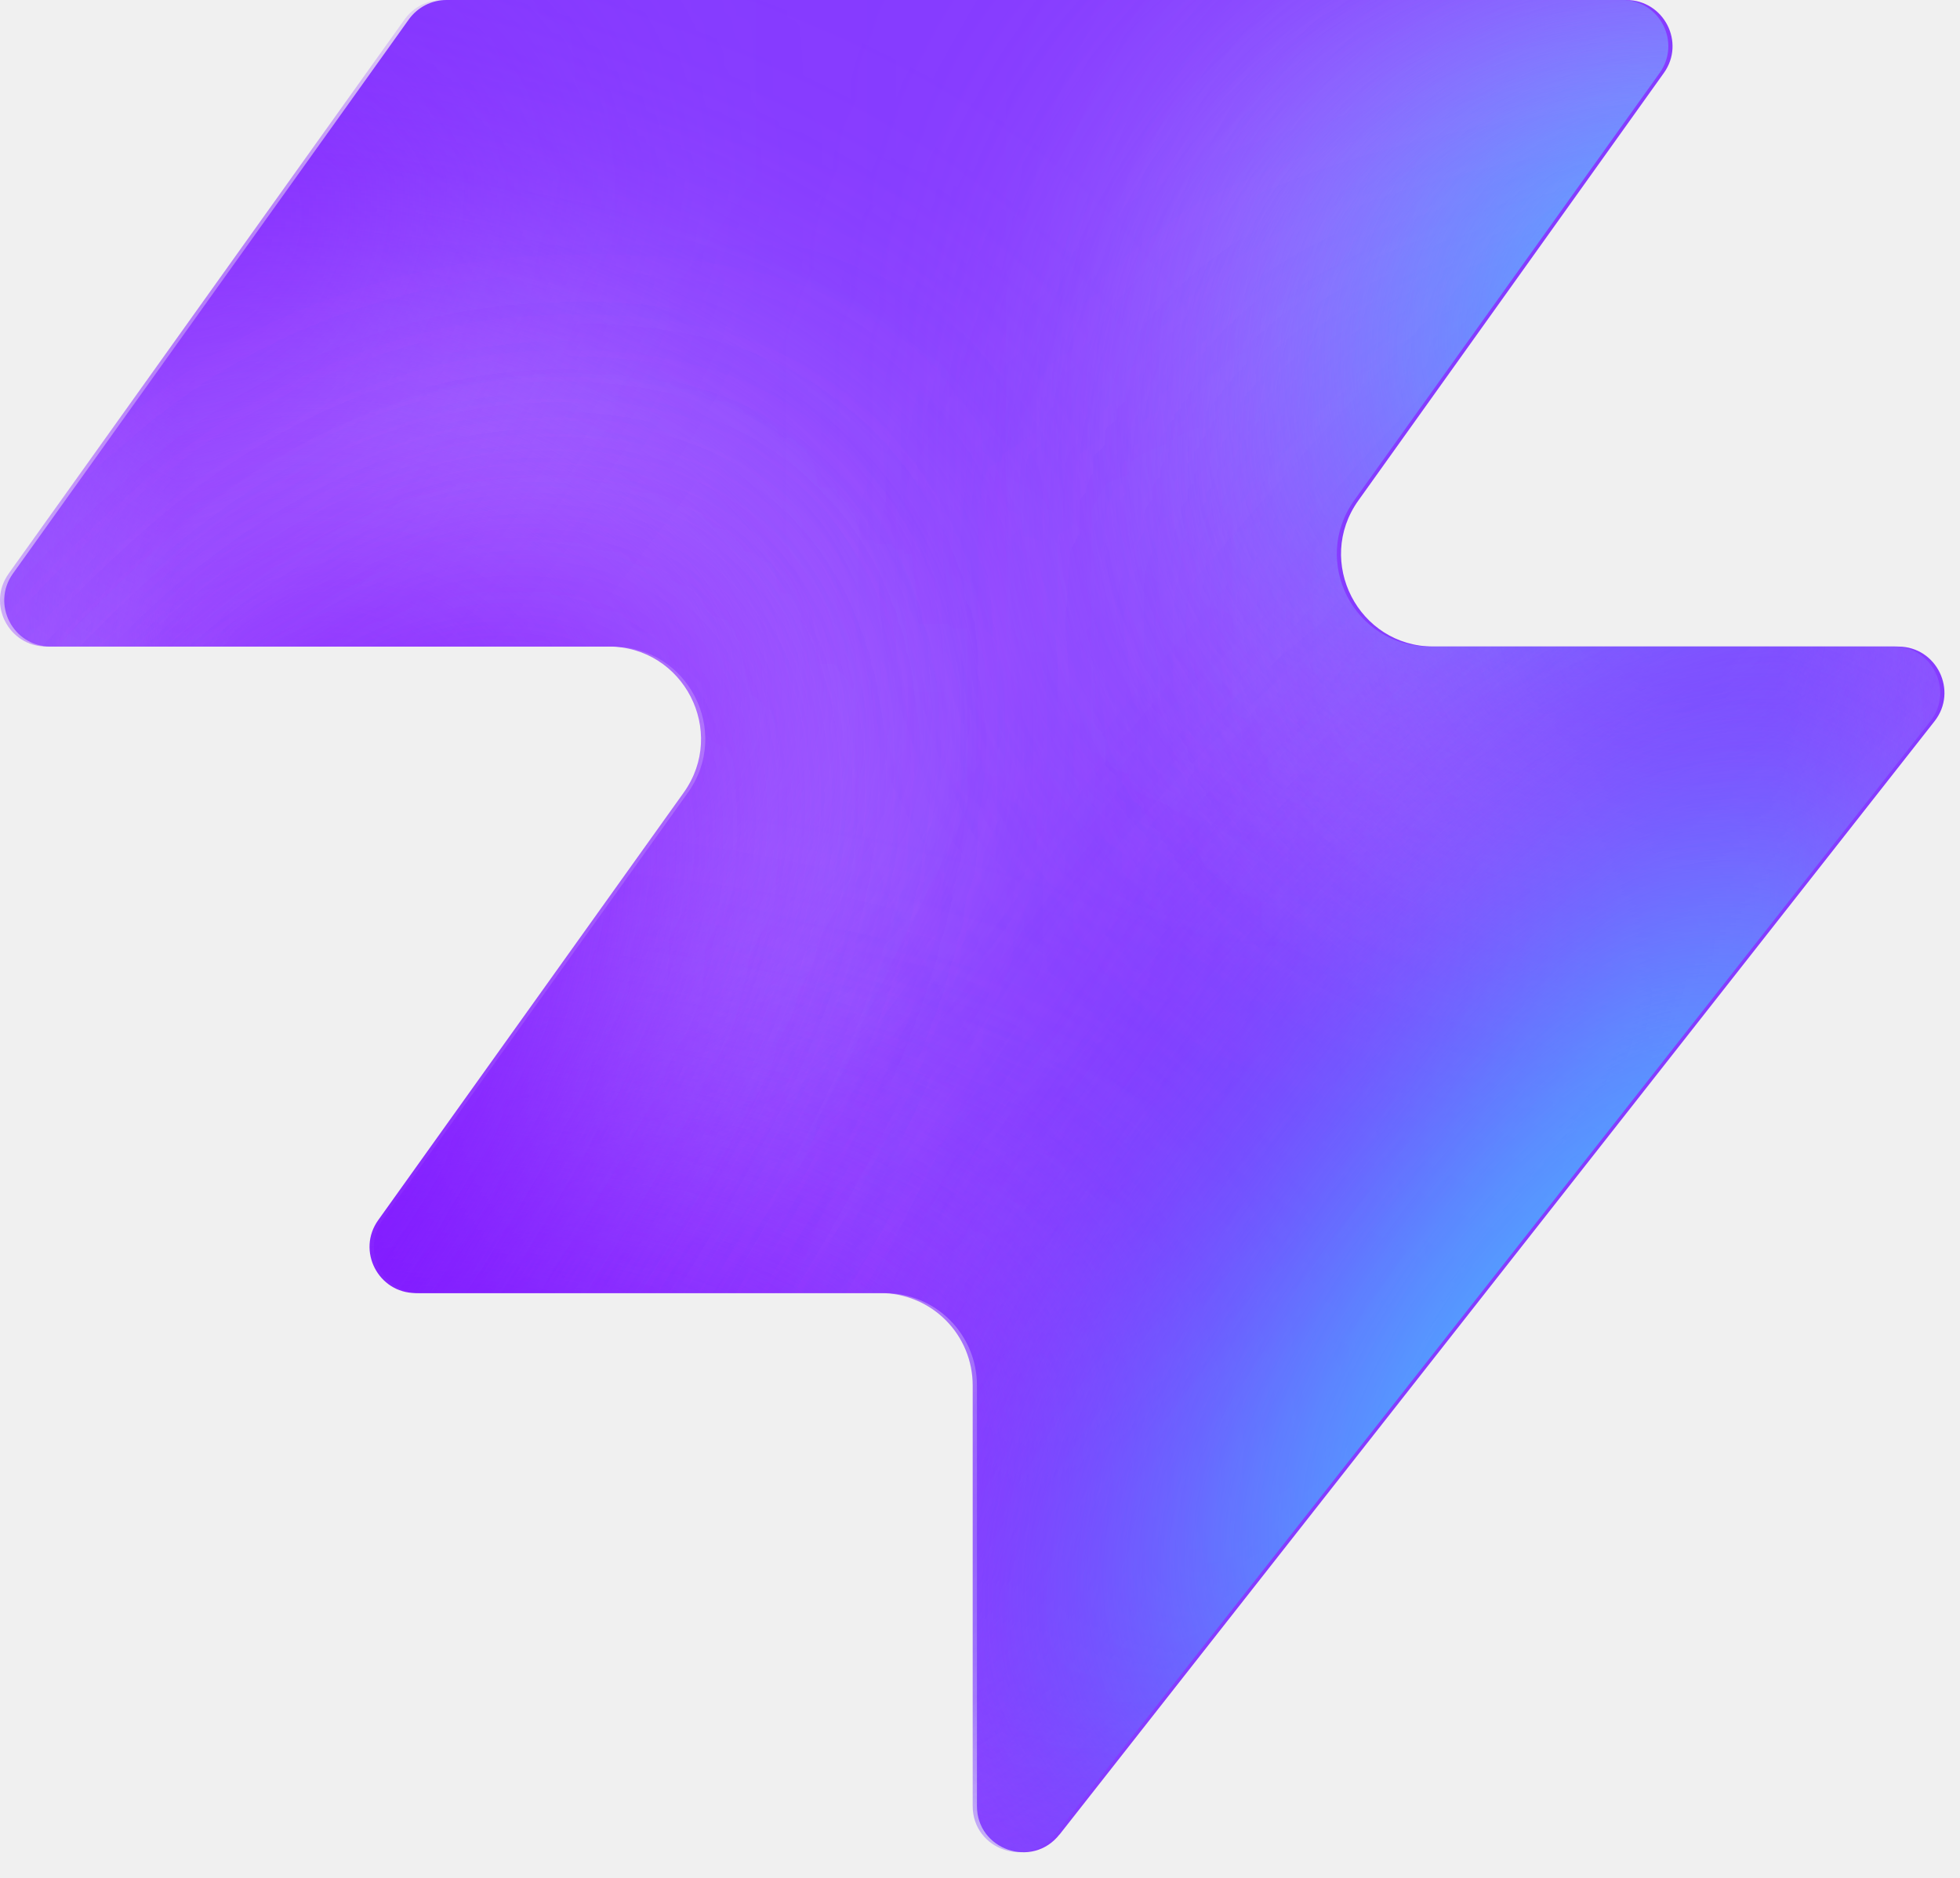
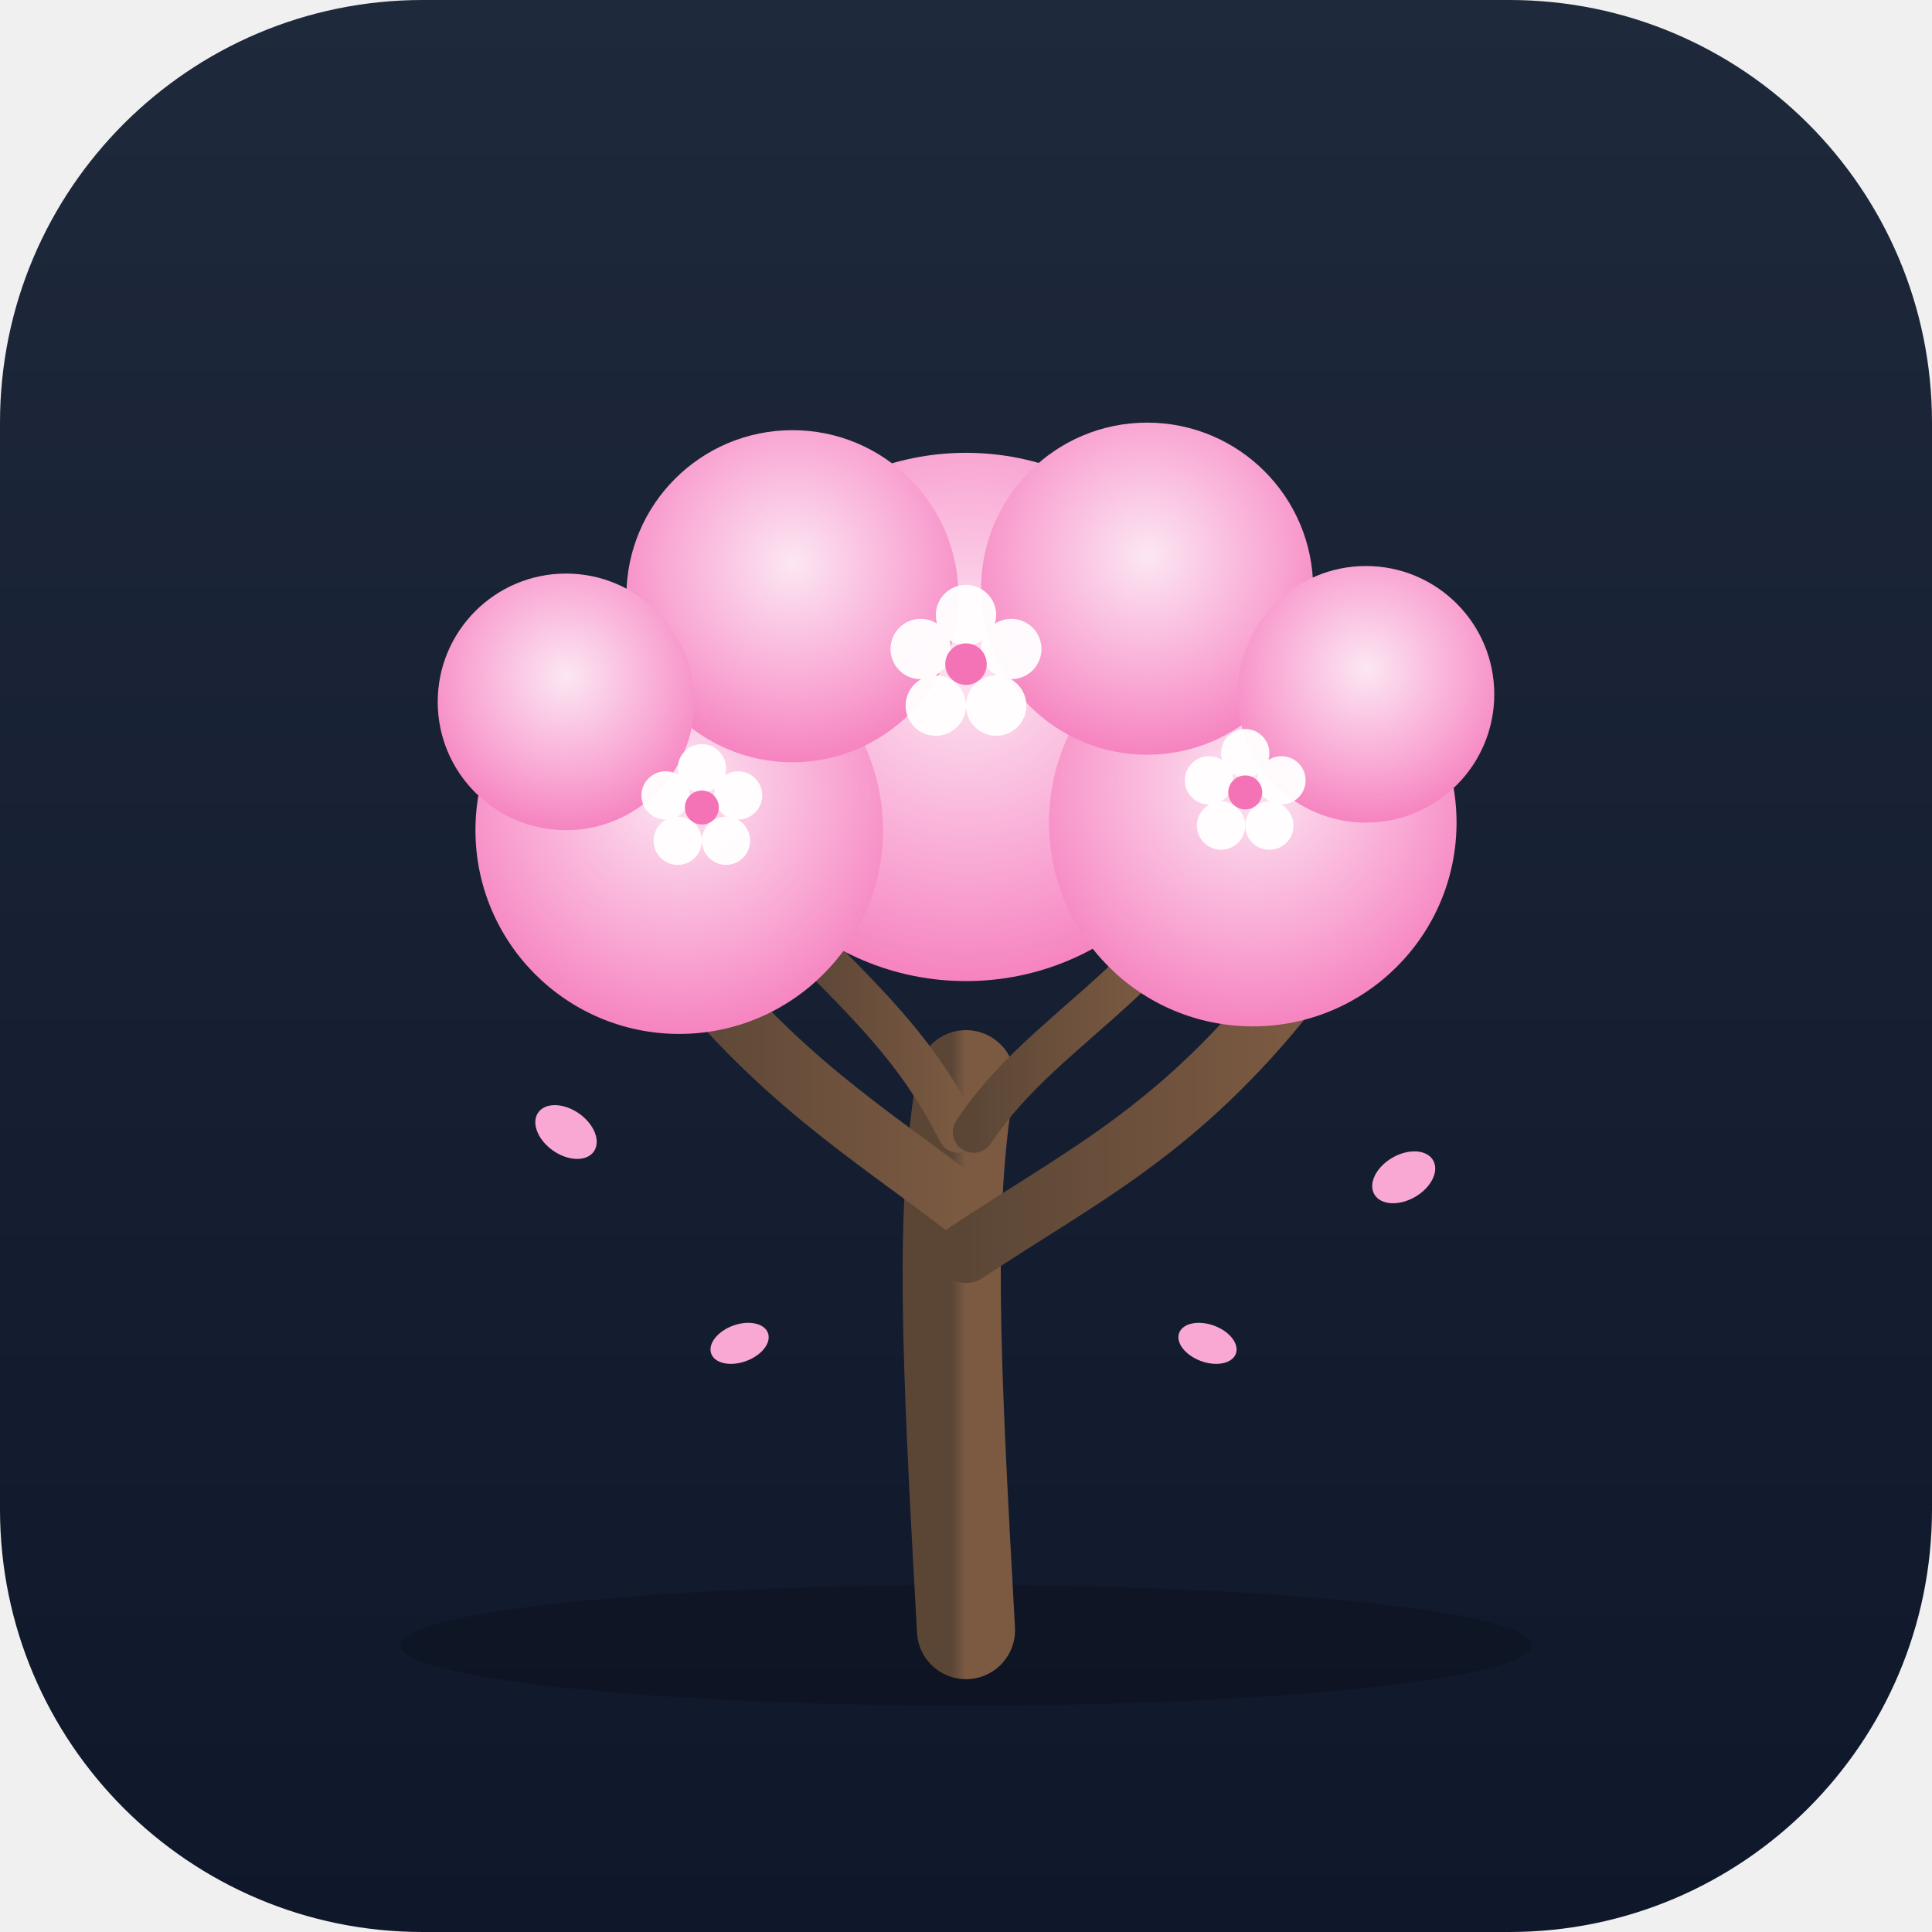
- <svg xmlns="http://www.w3.org/2000/svg" width="48" height="46" fill="none" viewBox="0 0 48 46">
-   <path fill="#863bff" d="M25.946 44.938c-.664.845-2.021.375-2.021-.698V33.937a2.26 2.26 0 0 0-2.262-2.262H10.287c-.92 0-1.456-1.04-.92-1.788l7.48-10.471c1.07-1.497 0-3.578-1.842-3.578H1.237c-.92 0-1.456-1.04-.92-1.788L10.013.474c.214-.297.556-.474.92-.474h28.894c.92 0 1.456 1.04.92 1.788l-7.48 10.471c-1.07 1.498 0 3.579 1.842 3.579h11.377c.943 0 1.473 1.088.89 1.83L25.947 44.94z" style="fill:#863bff;fill:color(display-p3 .525 .23 1);fill-opacity:1" />
-   <mask id="a" width="48" height="46" x="0" y="0" maskUnits="userSpaceOnUse" style="mask-type:alpha">
-     <path fill="#000" d="M25.842 44.938c-.664.844-2.021.375-2.021-.698V33.937a2.26 2.26 0 0 0-2.262-2.262H10.183c-.92 0-1.456-1.04-.92-1.788l7.48-10.471c1.07-1.498 0-3.579-1.842-3.579H1.133c-.92 0-1.456-1.04-.92-1.787L9.91.473c.214-.297.556-.474.92-.474h28.894c.92 0 1.456 1.04.92 1.788l-7.48 10.471c-1.07 1.498 0 3.578 1.842 3.578h11.377c.943 0 1.473 1.088.89 1.832L25.843 44.94z" style="fill:#000;fill-opacity:1" />
-   </mask>
-   <g mask="url(#a)">
-     <g filter="url(#b)">
-       <ellipse cx="5.508" cy="14.704" fill="#ede6ff" rx="5.508" ry="14.704" style="fill:#ede6ff;fill:color(display-p3 .927 .903 1);fill-opacity:1" transform="matrix(.00324 1 1 -.00324 -4.47 31.516)" />
+ <svg xmlns="http://www.w3.org/2000/svg" width="512" height="512" viewBox="0 0 512 512" fill="none">
+   <defs>
+     <linearGradient id="bg" x1="0" y1="0" x2="0" y2="1">
+       <stop offset="0" stop-color="#1e293b" />
+       <stop offset="1" stop-color="#0f172a" />
+     </linearGradient>
+     <linearGradient id="trunk" x1="0" y1="0" x2="1" y2="0">
+       <stop offset="0" stop-color="#5b4636" />
+       <stop offset="1" stop-color="#7c5a42" />
+     </linearGradient>
+     <radialGradient id="bloom" cx="0.5" cy="0.4" r="0.7">
+       <stop offset="0" stop-color="#fce7f3" />
+       <stop offset="0.55" stop-color="#f9a8d4" />
+       <stop offset="1" stop-color="#f472b6" />
+     </radialGradient>
+   </defs>
+   <rect width="512" height="512" rx="112" fill="url(#bg)" />
+   <ellipse cx="256" cy="436" rx="150" ry="16" fill="#000000" opacity="0.18" />
+   <g stroke="url(#trunk)" stroke-linecap="round" fill="none">
+     <path d="M256 432 C 252 360, 250 320, 256 286" stroke-width="26" />
+     <path d="M256 320 C 230 300, 206 286, 178 250" stroke-width="16" />
+     <path d="M256 332 C 286 312, 312 300, 342 262" stroke-width="16" />
+     <path d="M254 300 C 244 280, 232 268, 214 250" stroke-width="11" />
+     <path d="M258 300 C 270 282, 286 272, 304 254" stroke-width="11" />
+   </g>
+   <g fill="url(#bloom)">
+     <circle cx="256" cy="190" r="70" />
+     <circle cx="180" cy="220" r="54" />
+     <circle cx="332" cy="218" r="54" />
+     <circle cx="210" cy="158" r="44" />
+     <circle cx="304" cy="156" r="44" />
+     <circle cx="150" cy="186" r="34" />
+     <circle cx="362" cy="184" r="34" />
+   </g>
+   <g fill="#ffffff" opacity="0.95">
+     <g id="flower">
+       <circle cx="256" cy="163" r="8" />
+       <circle cx="268" cy="172" r="8" />
+       <circle cx="264" cy="187" r="8" />
+       <circle cx="248" cy="187" r="8" />
+       <circle cx="244" cy="172" r="8" />
    </g>
-     <g filter="url(#c)">
-       <ellipse cx="10.399" cy="29.851" fill="#ede6ff" rx="10.399" ry="29.851" style="fill:#ede6ff;fill:color(display-p3 .927 .903 1);fill-opacity:1" transform="matrix(.00324 1 1 -.00324 -39.328 7.883)" />
+     <g transform="translate(186 214) scale(0.8) translate(-256 -176)">
+       <circle cx="256" cy="163" r="8" />
+       <circle cx="268" cy="172" r="8" />
+       <circle cx="264" cy="187" r="8" />
+       <circle cx="248" cy="187" r="8" />
+       <circle cx="244" cy="172" r="8" />
    </g>
-     <g filter="url(#d)">
-       <ellipse cx="5.508" cy="30.487" fill="#7e14ff" rx="5.508" ry="30.487" style="fill:#7e14ff;fill:color(display-p3 .492 .077 1);fill-opacity:1" transform="rotate(89.814 -25.913 -14.639)scale(1 -1)" />
-     </g>
-     <g filter="url(#e)">
-       <ellipse cx="5.508" cy="30.599" fill="#7e14ff" rx="5.508" ry="30.599" style="fill:#7e14ff;fill:color(display-p3 .492 .077 1);fill-opacity:1" transform="rotate(89.814 -32.644 -3.334)scale(1 -1)" />
-     </g>
-     <g filter="url(#f)">
-       <ellipse cx="5.508" cy="30.599" fill="#7e14ff" rx="5.508" ry="30.599" style="fill:#7e14ff;fill:color(display-p3 .492 .077 1);fill-opacity:1" transform="matrix(.00324 1 1 -.00324 -34.34 30.47)" />
-     </g>
-     <g filter="url(#g)">
-       <ellipse cx="14.072" cy="22.078" fill="#ede6ff" rx="14.072" ry="22.078" style="fill:#ede6ff;fill:color(display-p3 .927 .903 1);fill-opacity:1" transform="rotate(93.35 24.506 48.493)scale(-1 1)" />
-     </g>
-     <g filter="url(#h)">
-       <ellipse cx="3.47" cy="21.501" fill="#7e14ff" rx="3.47" ry="21.501" style="fill:#7e14ff;fill:color(display-p3 .492 .077 1);fill-opacity:1" transform="rotate(89.009 28.708 47.59)scale(-1 1)" />
-     </g>
-     <g filter="url(#i)">
-       <ellipse cx="3.47" cy="21.501" fill="#7e14ff" rx="3.47" ry="21.501" style="fill:#7e14ff;fill:color(display-p3 .492 .077 1);fill-opacity:1" transform="rotate(89.009 28.708 47.59)scale(-1 1)" />
-     </g>
-     <g filter="url(#j)">
-       <ellipse cx=".387" cy="8.972" fill="#7e14ff" rx="4.407" ry="29.108" style="fill:#7e14ff;fill:color(display-p3 .492 .077 1);fill-opacity:1" transform="rotate(39.51 .387 8.972)" />
-     </g>
-     <g filter="url(#k)">
-       <ellipse cx="47.523" cy="-6.092" fill="#7e14ff" rx="4.407" ry="29.108" style="fill:#7e14ff;fill:color(display-p3 .492 .077 1);fill-opacity:1" transform="rotate(37.892 47.523 -6.092)" />
-     </g>
-     <g filter="url(#l)">
-       <ellipse cx="41.412" cy="6.333" fill="#47bfff" rx="5.971" ry="9.665" style="fill:#47bfff;fill:color(display-p3 .28 .748 1);fill-opacity:1" transform="rotate(37.892 41.412 6.333)" />
-     </g>
-     <g filter="url(#m)">
-       <ellipse cx="-1.879" cy="38.332" fill="#7e14ff" rx="4.407" ry="29.108" style="fill:#7e14ff;fill:color(display-p3 .492 .077 1);fill-opacity:1" transform="rotate(37.892 -1.88 38.332)" />
-     </g>
-     <g filter="url(#n)">
-       <ellipse cx="-1.879" cy="38.332" fill="#7e14ff" rx="4.407" ry="29.108" style="fill:#7e14ff;fill:color(display-p3 .492 .077 1);fill-opacity:1" transform="rotate(37.892 -1.88 38.332)" />
-     </g>
-     <g filter="url(#o)">
-       <ellipse cx="35.651" cy="29.907" fill="#7e14ff" rx="4.407" ry="29.108" style="fill:#7e14ff;fill:color(display-p3 .492 .077 1);fill-opacity:1" transform="rotate(37.892 35.651 29.907)" />
-     </g>
-     <g filter="url(#p)">
-       <ellipse cx="38.418" cy="32.4" fill="#47bfff" rx="5.971" ry="15.297" style="fill:#47bfff;fill:color(display-p3 .28 .748 1);fill-opacity:1" transform="rotate(37.892 38.418 32.4)" />
+     <g transform="translate(330 210) scale(0.8) translate(-256 -176)">
+       <circle cx="256" cy="163" r="8" />
+       <circle cx="268" cy="172" r="8" />
+       <circle cx="264" cy="187" r="8" />
+       <circle cx="248" cy="187" r="8" />
+       <circle cx="244" cy="172" r="8" />
    </g>
  </g>
-   <defs>
-     <filter id="b" width="60.045" height="41.654" x="-19.77" y="16.149" color-interpolation-filters="sRGB" filterUnits="userSpaceOnUse">
-       <feFlood flood-opacity="0" result="BackgroundImageFix" />
-       <feBlend in="SourceGraphic" in2="BackgroundImageFix" result="shape" />
-       <feGaussianBlur result="effect1_foregroundBlur_2002_17158" stdDeviation="7.659" />
-     </filter>
-     <filter id="c" width="90.34" height="51.437" x="-54.613" y="-7.533" color-interpolation-filters="sRGB" filterUnits="userSpaceOnUse">
-       <feFlood flood-opacity="0" result="BackgroundImageFix" />
-       <feBlend in="SourceGraphic" in2="BackgroundImageFix" result="shape" />
-       <feGaussianBlur result="effect1_foregroundBlur_2002_17158" stdDeviation="7.659" />
-     </filter>
-     <filter id="d" width="79.355" height="29.4" x="-49.64" y="2.03" color-interpolation-filters="sRGB" filterUnits="userSpaceOnUse">
-       <feFlood flood-opacity="0" result="BackgroundImageFix" />
-       <feBlend in="SourceGraphic" in2="BackgroundImageFix" result="shape" />
-       <feGaussianBlur result="effect1_foregroundBlur_2002_17158" stdDeviation="4.596" />
-     </filter>
-     <filter id="e" width="79.579" height="29.4" x="-45.045" y="20.029" color-interpolation-filters="sRGB" filterUnits="userSpaceOnUse">
-       <feFlood flood-opacity="0" result="BackgroundImageFix" />
-       <feBlend in="SourceGraphic" in2="BackgroundImageFix" result="shape" />
-       <feGaussianBlur result="effect1_foregroundBlur_2002_17158" stdDeviation="4.596" />
-     </filter>
-     <filter id="f" width="79.579" height="29.4" x="-43.513" y="21.178" color-interpolation-filters="sRGB" filterUnits="userSpaceOnUse">
-       <feFlood flood-opacity="0" result="BackgroundImageFix" />
-       <feBlend in="SourceGraphic" in2="BackgroundImageFix" result="shape" />
-       <feGaussianBlur result="effect1_foregroundBlur_2002_17158" stdDeviation="4.596" />
-     </filter>
-     <filter id="g" width="74.749" height="58.852" x="15.756" y="-17.901" color-interpolation-filters="sRGB" filterUnits="userSpaceOnUse">
-       <feFlood flood-opacity="0" result="BackgroundImageFix" />
-       <feBlend in="SourceGraphic" in2="BackgroundImageFix" result="shape" />
-       <feGaussianBlur result="effect1_foregroundBlur_2002_17158" stdDeviation="7.659" />
-     </filter>
-     <filter id="h" width="61.377" height="25.362" x="23.548" y="2.284" color-interpolation-filters="sRGB" filterUnits="userSpaceOnUse">
-       <feFlood flood-opacity="0" result="BackgroundImageFix" />
-       <feBlend in="SourceGraphic" in2="BackgroundImageFix" result="shape" />
-       <feGaussianBlur result="effect1_foregroundBlur_2002_17158" stdDeviation="4.596" />
-     </filter>
-     <filter id="i" width="61.377" height="25.362" x="23.548" y="2.284" color-interpolation-filters="sRGB" filterUnits="userSpaceOnUse">
-       <feFlood flood-opacity="0" result="BackgroundImageFix" />
-       <feBlend in="SourceGraphic" in2="BackgroundImageFix" result="shape" />
-       <feGaussianBlur result="effect1_foregroundBlur_2002_17158" stdDeviation="4.596" />
-     </filter>
-     <filter id="j" width="56.045" height="63.649" x="-27.636" y="-22.853" color-interpolation-filters="sRGB" filterUnits="userSpaceOnUse">
-       <feFlood flood-opacity="0" result="BackgroundImageFix" />
-       <feBlend in="SourceGraphic" in2="BackgroundImageFix" result="shape" />
-       <feGaussianBlur result="effect1_foregroundBlur_2002_17158" stdDeviation="4.596" />
-     </filter>
-     <filter id="k" width="54.814" height="64.646" x="20.116" y="-38.415" color-interpolation-filters="sRGB" filterUnits="userSpaceOnUse">
-       <feFlood flood-opacity="0" result="BackgroundImageFix" />
-       <feBlend in="SourceGraphic" in2="BackgroundImageFix" result="shape" />
-       <feGaussianBlur result="effect1_foregroundBlur_2002_17158" stdDeviation="4.596" />
-     </filter>
-     <filter id="l" width="33.541" height="35.313" x="24.641" y="-11.323" color-interpolation-filters="sRGB" filterUnits="userSpaceOnUse">
-       <feFlood flood-opacity="0" result="BackgroundImageFix" />
-       <feBlend in="SourceGraphic" in2="BackgroundImageFix" result="shape" />
-       <feGaussianBlur result="effect1_foregroundBlur_2002_17158" stdDeviation="4.596" />
-     </filter>
-     <filter id="m" width="54.814" height="64.646" x="-29.286" y="6.009" color-interpolation-filters="sRGB" filterUnits="userSpaceOnUse">
-       <feFlood flood-opacity="0" result="BackgroundImageFix" />
-       <feBlend in="SourceGraphic" in2="BackgroundImageFix" result="shape" />
-       <feGaussianBlur result="effect1_foregroundBlur_2002_17158" stdDeviation="4.596" />
-     </filter>
-     <filter id="n" width="54.814" height="64.646" x="-29.286" y="6.009" color-interpolation-filters="sRGB" filterUnits="userSpaceOnUse">
-       <feFlood flood-opacity="0" result="BackgroundImageFix" />
-       <feBlend in="SourceGraphic" in2="BackgroundImageFix" result="shape" />
-       <feGaussianBlur result="effect1_foregroundBlur_2002_17158" stdDeviation="4.596" />
-     </filter>
-     <filter id="o" width="54.814" height="64.646" x="8.244" y="-2.416" color-interpolation-filters="sRGB" filterUnits="userSpaceOnUse">
-       <feFlood flood-opacity="0" result="BackgroundImageFix" />
-       <feBlend in="SourceGraphic" in2="BackgroundImageFix" result="shape" />
-       <feGaussianBlur result="effect1_foregroundBlur_2002_17158" stdDeviation="4.596" />
-     </filter>
-     <filter id="p" width="39.409" height="43.623" x="18.713" y="10.588" color-interpolation-filters="sRGB" filterUnits="userSpaceOnUse">
-       <feFlood flood-opacity="0" result="BackgroundImageFix" />
-       <feBlend in="SourceGraphic" in2="BackgroundImageFix" result="shape" />
-       <feGaussianBlur result="effect1_foregroundBlur_2002_17158" stdDeviation="4.596" />
-     </filter>
-   </defs>
+   <g fill="#f472b6">
+     <circle cx="256" cy="176" r="5.5" />
+     <circle cx="186" cy="214" r="4.5" />
+     <circle cx="330" cy="210" r="4.5" />
+   </g>
+   <g fill="#f9a8d4">
+     <ellipse cx="150" cy="300" rx="9" ry="6" transform="rotate(35 150 300)" />
+     <ellipse cx="372" cy="312" rx="9" ry="6" transform="rotate(-30 372 312)" />
+     <ellipse cx="320" cy="356" rx="8" ry="5" transform="rotate(20 320 356)" />
+     <ellipse cx="196" cy="356" rx="8" ry="5" transform="rotate(-20 196 356)" />
+   </g>
</svg>
